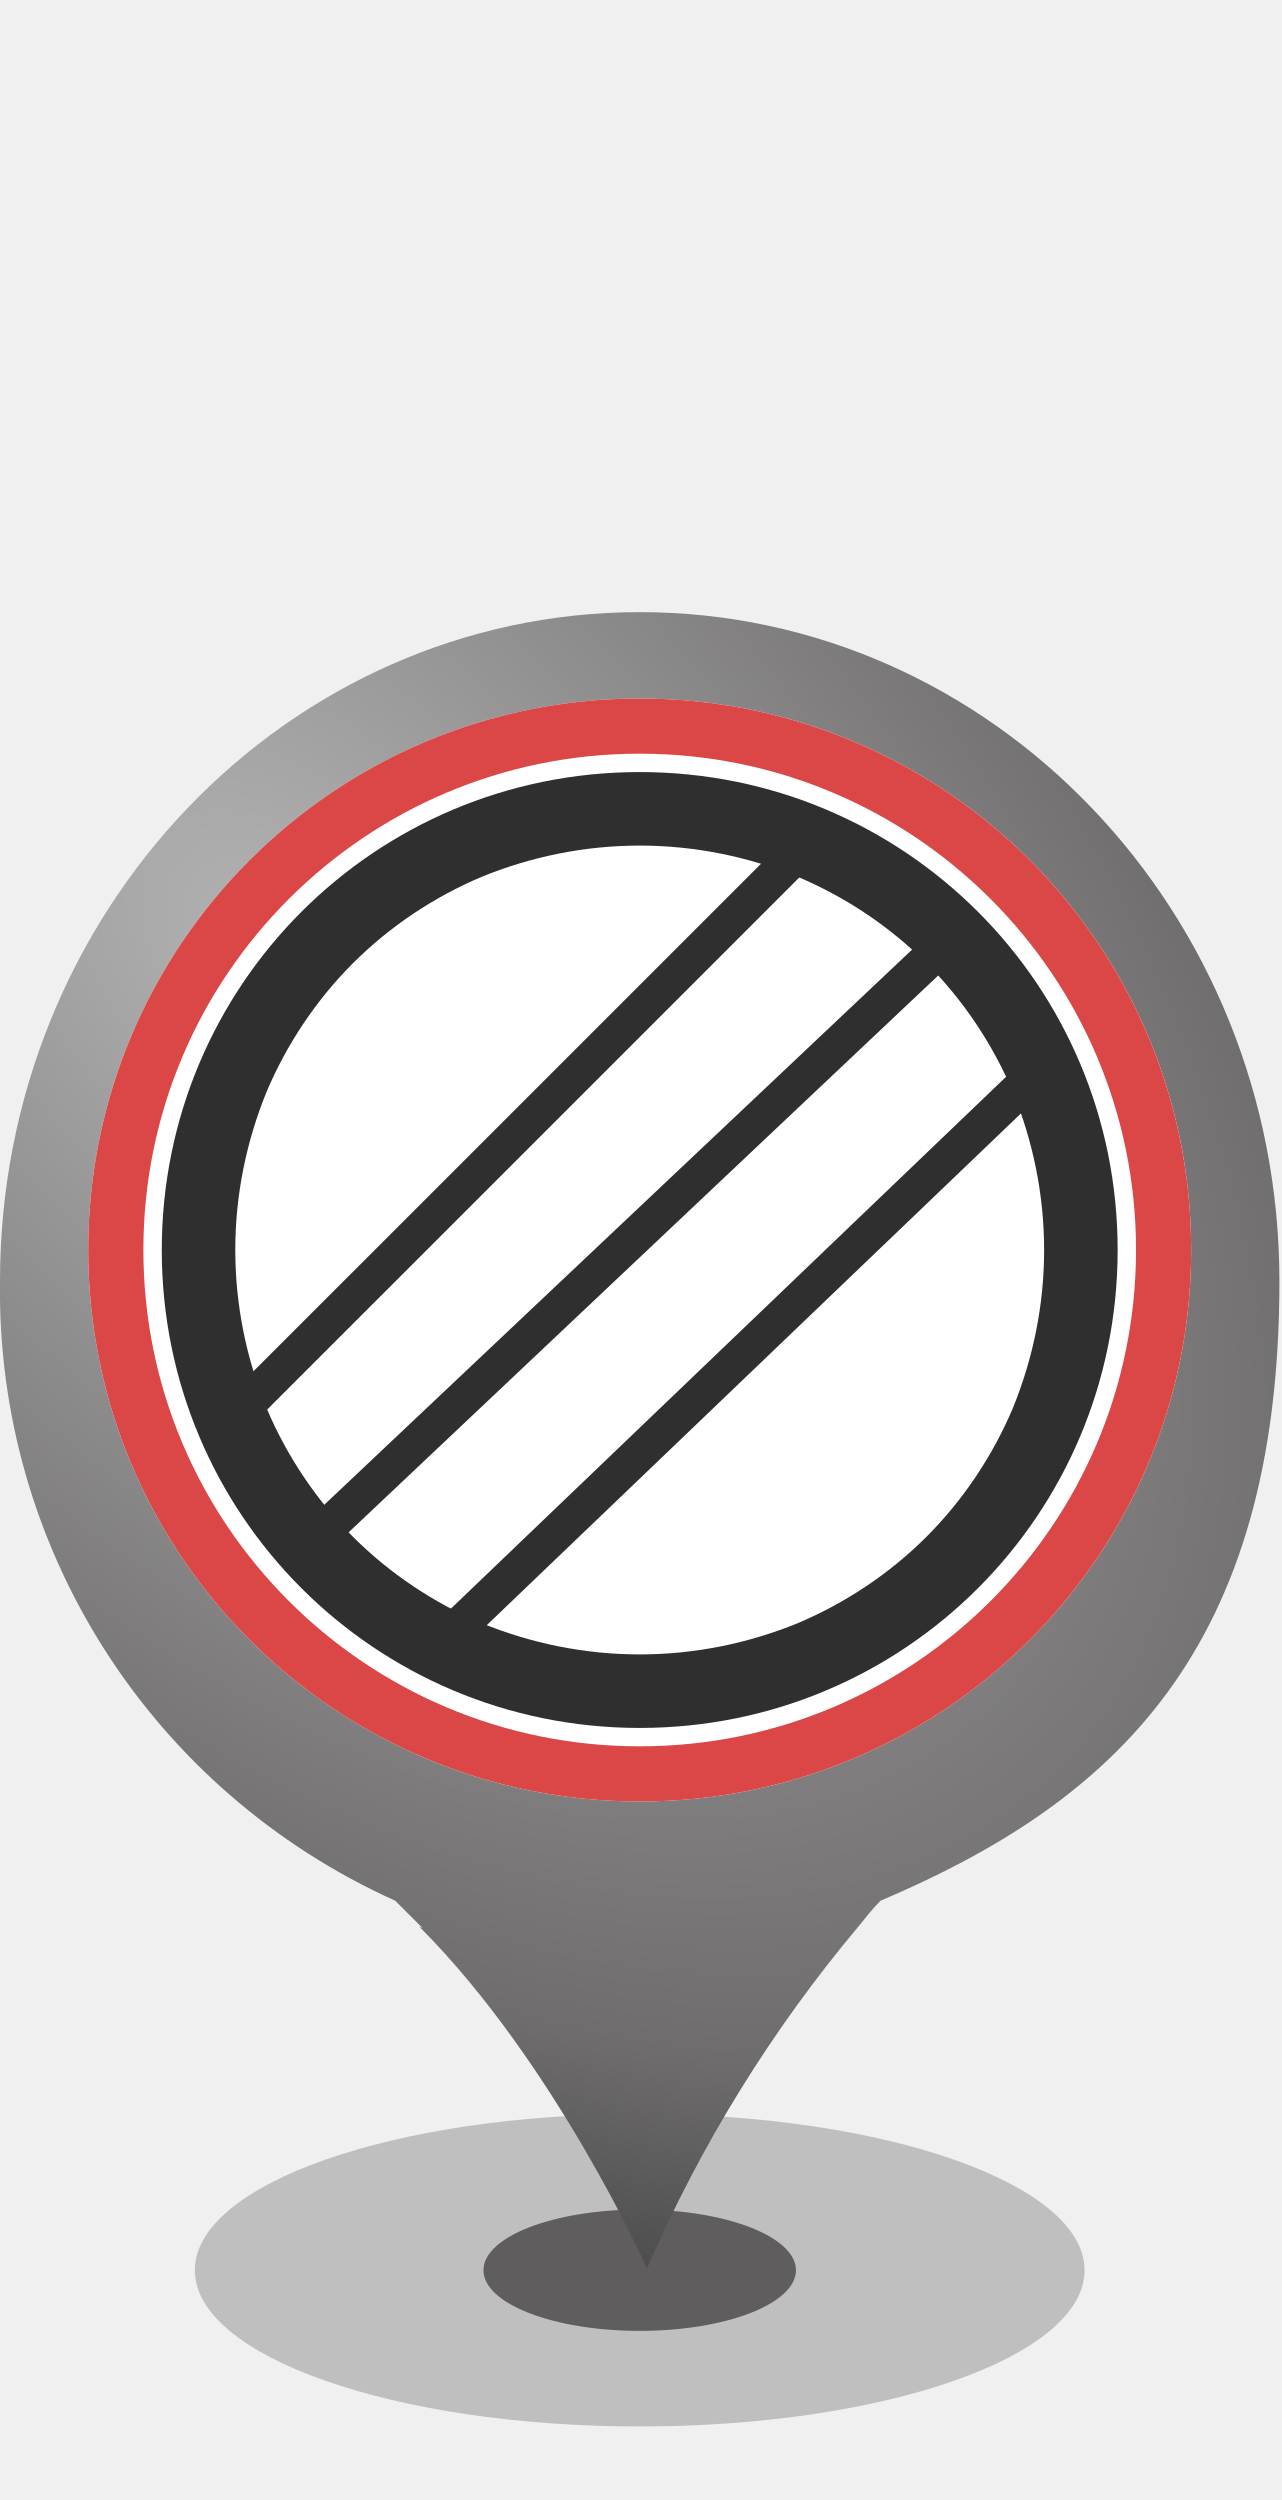
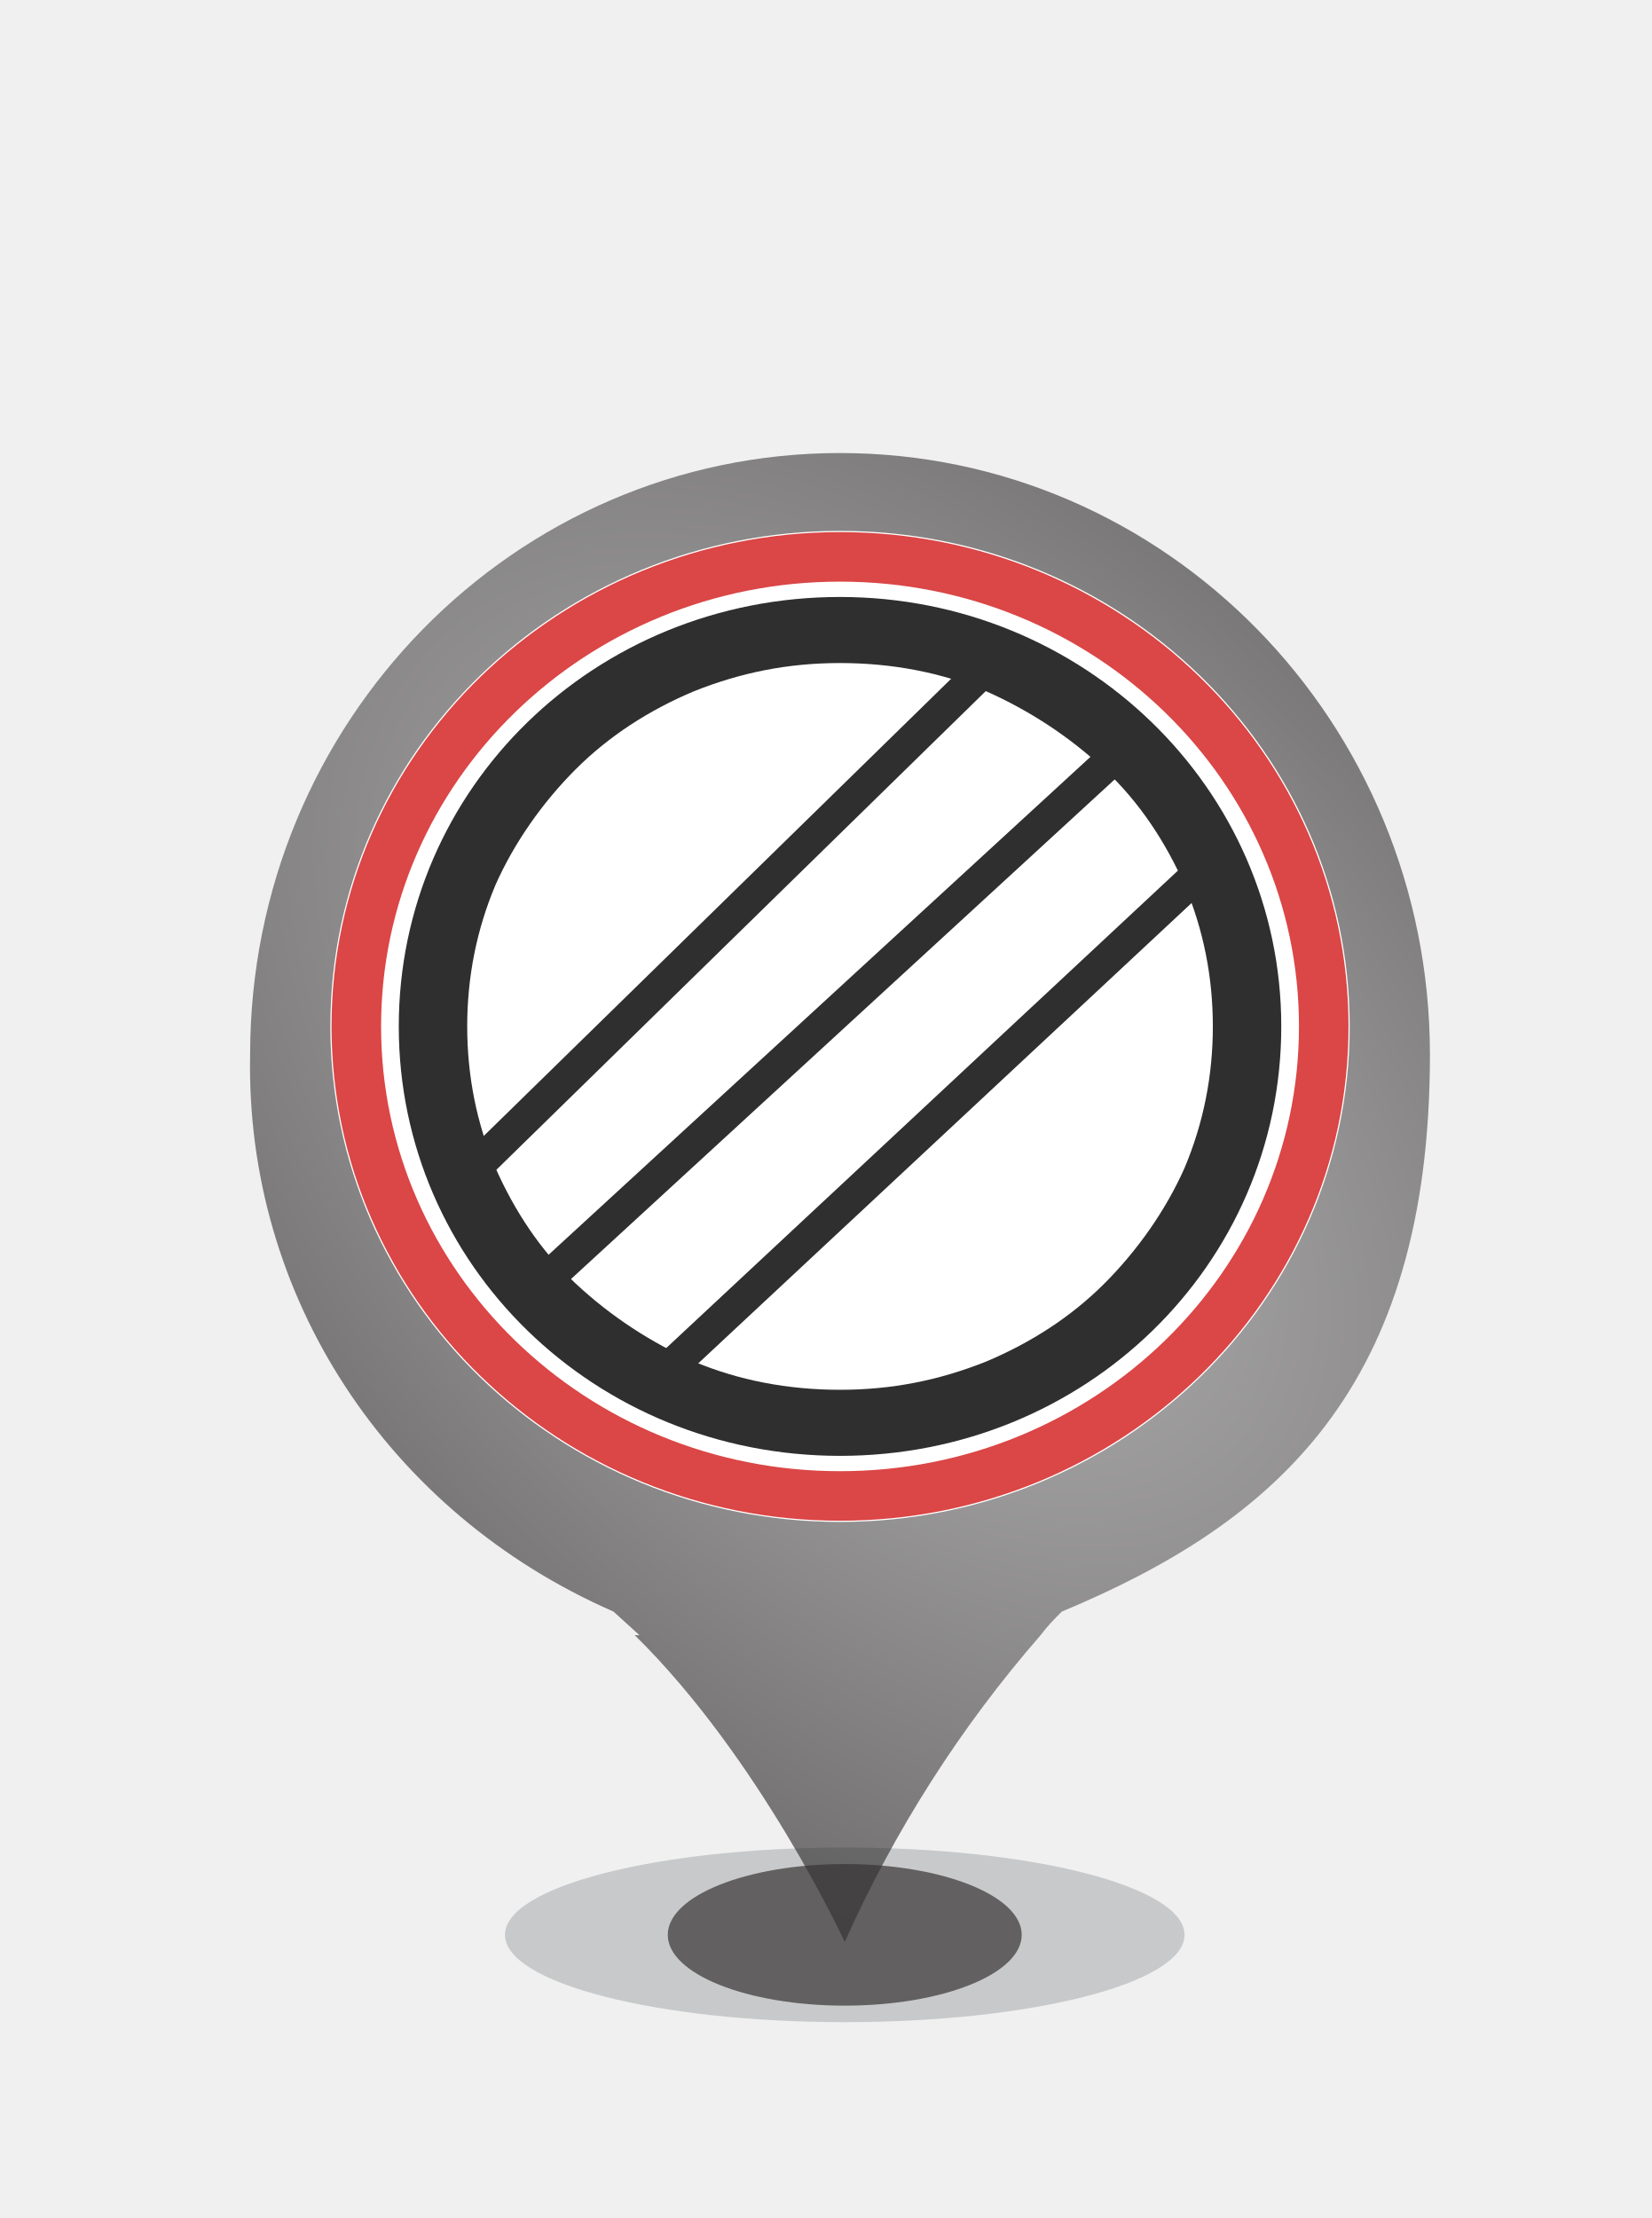
- <svg xmlns="http://www.w3.org/2000/svg" id="b" width="69.7" height="136" viewBox="0 0 69.7 136">
+ <svg xmlns="http://www.w3.org/2000/svg" id="b" width="70" height="94" viewBox="0 0 70 94">
  <defs>
-     <radialGradient id="d" cx="16.6" cy="167.7" fx="16.6" fy="167.7" r="1.3" gradientTransform="translate(-4555.9 6707) rotate(38.9) scale(76 -48) skewX(-8.4)" gradientUnits="userSpaceOnUse">
+     <style>.h{stroke:#db4646;stroke-width:2.1px;}.h,.i,.j{fill:none;}.k{fill:#363333;opacity:.7;}.k,.l{isolation:isolate;}.k,.l,.i,.m,.n,.o,.p{stroke-width:0px;}.l{fill:#262d34;opacity:.2;}.i{opacity:0;}.j{stroke:#2f2f2f;stroke-linecap:round;stroke-width:1.4px;}.m{fill:#2f2f2f;}.n{fill:#fff;}.o{fill:url(#e);}.p{fill:url(#d);}</style>
+     <radialGradient id="d" cx="-167.6" cy="279.9" fx="-167.6" fy="279.9" r="1.3" gradientTransform="translate(11449.3 -3063) rotate(38.1) scale(54 33.9) skewX(7.5)" gradientUnits="userSpaceOnUse">
      <stop offset="0" stop-color="#b5b4b4" />
      <stop offset=".7" stop-color="#6e6c6c" />
      <stop offset="1" stop-color="#2f2f2f" />
    </radialGradient>
-     <radialGradient id="e" cx="16.4" cy="167.9" fx="16.4" fy="167.9" r=".5" gradientTransform="translate(-867.4 9288.4) scale(54.9 -54.9)" gradientUnits="userSpaceOnUse">
+     <radialGradient id="e" cx="-168" cy="283.4" fx="-168" fy="283.4" r=".5" gradientTransform="translate(6660.2 -10832.7) scale(39.4 38.4)" gradientUnits="userSpaceOnUse">
      <stop offset="0" stop-color="#e75545" />
      <stop offset=".8" stop-color="#c4483b" />
      <stop offset="1" stop-color="#983b31" />
    </radialGradient>
  </defs>
  <g id="c">
-     <rect x="0" width="69.7" height="136" style="fill:none; stroke-width:0px;" />
-     <ellipse cx="34.8" cy="123.5" rx="24.2" ry="8.5" style="fill:#4d4d4d; isolation:isolate; opacity:.3; stroke-width:0px;" />
-     <ellipse cx="34.8" cy="123.5" rx="8.5" ry="3.3" style="fill:#363333; isolation:isolate; opacity:.7; stroke-width:0px;" />
-     <path d="m23,104.9c-.5-.5-1-1-1.5-1.5C8.2,97.4-.2,84.2,0,69.7,0,49.6,15.6,33.3,34.8,33.3s34.8,16.3,34.8,36.4-9,28.3-21.7,33.7c-.4.4-.8.9-1.2,1.4-4.7,5.6-8.6,11.9-11.5,18.6,0,0-5-11.2-12.4-18.6Z" style="fill:url(#d); stroke-width:0px;" />
-     <circle cx="34.5" cy="68.4" r="27.5" style="fill:url(#e); stroke-width:0px;" />
-     <circle cx="34.8" cy="68" r="28" style="fill:#fff; stroke-width:0px;" />
-     <circle cx="34.8" cy="68" r="26.5" style="fill:none; stroke:#db4646; stroke-width:3px;" />
-     <circle cx="34.8" cy="68" r="30" style="fill:#fff; stroke-width:0px;" />
-     <circle cx="34.8" cy="68" r="28.5" style="fill:none; stroke:#db4646; stroke-width:3px;" />
-     <path d="m34.8,92c-3.2,0-6.4-.6-9.3-1.9-2.9-1.2-5.4-2.9-7.6-5.1-2.2-2.2-3.9-4.8-5.1-7.6-1.3-3-1.9-6.1-1.9-9.3s.6-6.4,1.9-9.3c1.2-2.9,2.9-5.4,5.1-7.6,2.2-2.2,4.8-3.9,7.6-5.1,3-1.3,6.1-1.9,9.3-1.9s6.4.6,9.3,1.9c2.9,1.2,5.4,2.9,7.6,5.1,2.2,2.2,3.9,4.8,5.1,7.6,1.3,3,1.9,6.1,1.9,9.3s-.6,6.4-1.9,9.3c-1.2,2.9-2.9,5.4-5.1,7.6-2.2,2.2-4.8,3.9-7.6,5.1-3,1.3-6.1,1.9-9.3,1.9Z" style="fill:#fff; stroke-width:0px;" />
-     <path d="m34.8,46c-3,0-5.9.6-8.6,1.7-2.6,1.1-5,2.7-7,4.7-2,2-3.6,4.4-4.7,7-1.1,2.7-1.7,5.6-1.7,8.6s.6,5.9,1.7,8.6c1.1,2.6,2.7,5,4.7,7,2,2,4.4,3.6,7,4.7,2.7,1.1,5.6,1.7,8.6,1.7s5.9-.6,8.6-1.7c2.6-1.1,5-2.7,7-4.7,2-2,3.6-4.4,4.7-7,1.1-2.7,1.7-5.6,1.7-8.6s-.6-5.9-1.7-8.6c-1.1-2.6-2.7-5-4.7-7-2-2-4.4-3.6-7-4.7-2.7-1.1-5.6-1.7-8.6-1.7m0-4c14.4,0,26,11.6,26,26s-11.6,26-26,26-26-11.6-26-26,11.6-26,26-26Z" style="fill:#2f2f2f; stroke-width:0px;" />
-     <line x1="12.3" y1="77.5" x2="44.3" y2="45.5" style="fill:none; stroke:#2f2f2f; stroke-linecap:round; stroke-width:2px;" />
-     <line x1="16.3" y1="84.5" x2="52.3" y2="50.5" style="fill:none; stroke:#2f2f2f; stroke-linecap:round; stroke-width:2px;" />
-     <path d="m24,89.4l33.3-31.9" style="fill:none; stroke:#2f2f2f; stroke-linecap:round; stroke-width:2px;" />
+     <rect class="i" width="70" height="94" />
+     <path class="p" d="m27.1,69.3l-1.1-1c-9.6-4.2-15.6-13.4-15.4-23.6,0-14.1,11.2-25.5,25-25.5s25,11.4,25,25.5-6.5,19.8-15.6,23.6c-.3.3-.6.6-.9,1-3.4,3.9-6.2,8.3-8.3,13,0,0-3.6-7.8-8.9-13h.1Z" />
+     <ellipse class="o" cx="35.4" cy="43.7" rx="19.8" ry="19.2" />
+     <ellipse class="n" cx="35.6" cy="43.5" rx="20.1" ry="19.6" />
+     <ellipse class="h" cx="35.6" cy="43.5" rx="19" ry="18.5" />
+     <ellipse class="n" cx="35.6" cy="43.5" rx="21.6" ry="21" />
+     <ellipse class="h" cx="35.6" cy="43.5" rx="20.5" ry="19.9" />
+     <path class="n" d="m35.6,60.2c-2.3,0-4.6-.4-6.7-1.3-2.1-.8-3.9-2-5.5-3.6-1.6-1.5-2.8-3.4-3.7-5.3-.9-2.1-1.4-4.3-1.4-6.5s.4-4.5,1.4-6.5c.9-2,2.1-3.8,3.7-5.3,1.6-1.5,3.4-2.7,5.5-3.6,2.2-.9,4.4-1.3,6.7-1.3s4.6.4,6.7,1.3c2.1.8,3.9,2,5.5,3.6s2.8,3.4,3.7,5.3c.9,2.1,1.4,4.3,1.4,6.5s-.4,4.5-1.4,6.5c-.9,2-2.1,3.8-3.7,5.3-1.6,1.5-3.4,2.7-5.5,3.6-2.2.9-4.4,1.3-6.7,1.3Z" />
+     <path class="m" d="m35.6,28.1c-2.2,0-4.2.4-6.2,1.2-1.9.8-3.6,1.9-5,3.3s-2.6,3.1-3.4,4.9c-.8,1.9-1.2,3.9-1.2,6s.4,4.1,1.2,6c.8,1.8,1.9,3.5,3.4,4.9s3.2,2.5,5,3.3c1.9.8,4,1.2,6.2,1.2s4.2-.4,6.2-1.2c1.9-.8,3.6-1.9,5-3.3s2.6-3.1,3.4-4.9c.8-1.9,1.2-3.9,1.2-6s-.4-4.1-1.2-6c-.8-1.8-1.9-3.5-3.4-4.9s-3.2-2.5-5-3.3c-1.9-.8-4-1.2-6.2-1.2m0-2.8c10.3,0,18.7,8.1,18.7,18.2s-8.3,18.2-18.7,18.2-18.7-8.1-18.7-18.2,8.3-18.2,18.7-18.2Z" />
+     <line class="j" x1="19.5" y1="50.1" x2="42.4" y2="27.7" />
+     <line class="j" x1="22.3" y1="55" x2="48.2" y2="31.2" />
+     <path class="j" d="m27.9,58.4l23.9-22.3" />
+     <ellipse id="f" class="l" cx="35.8" cy="82" rx="14.4" ry="3.7" />
+     <ellipse id="g" class="k" cx="35.8" cy="82" rx="7.5" ry="3" />
  </g>
</svg>
